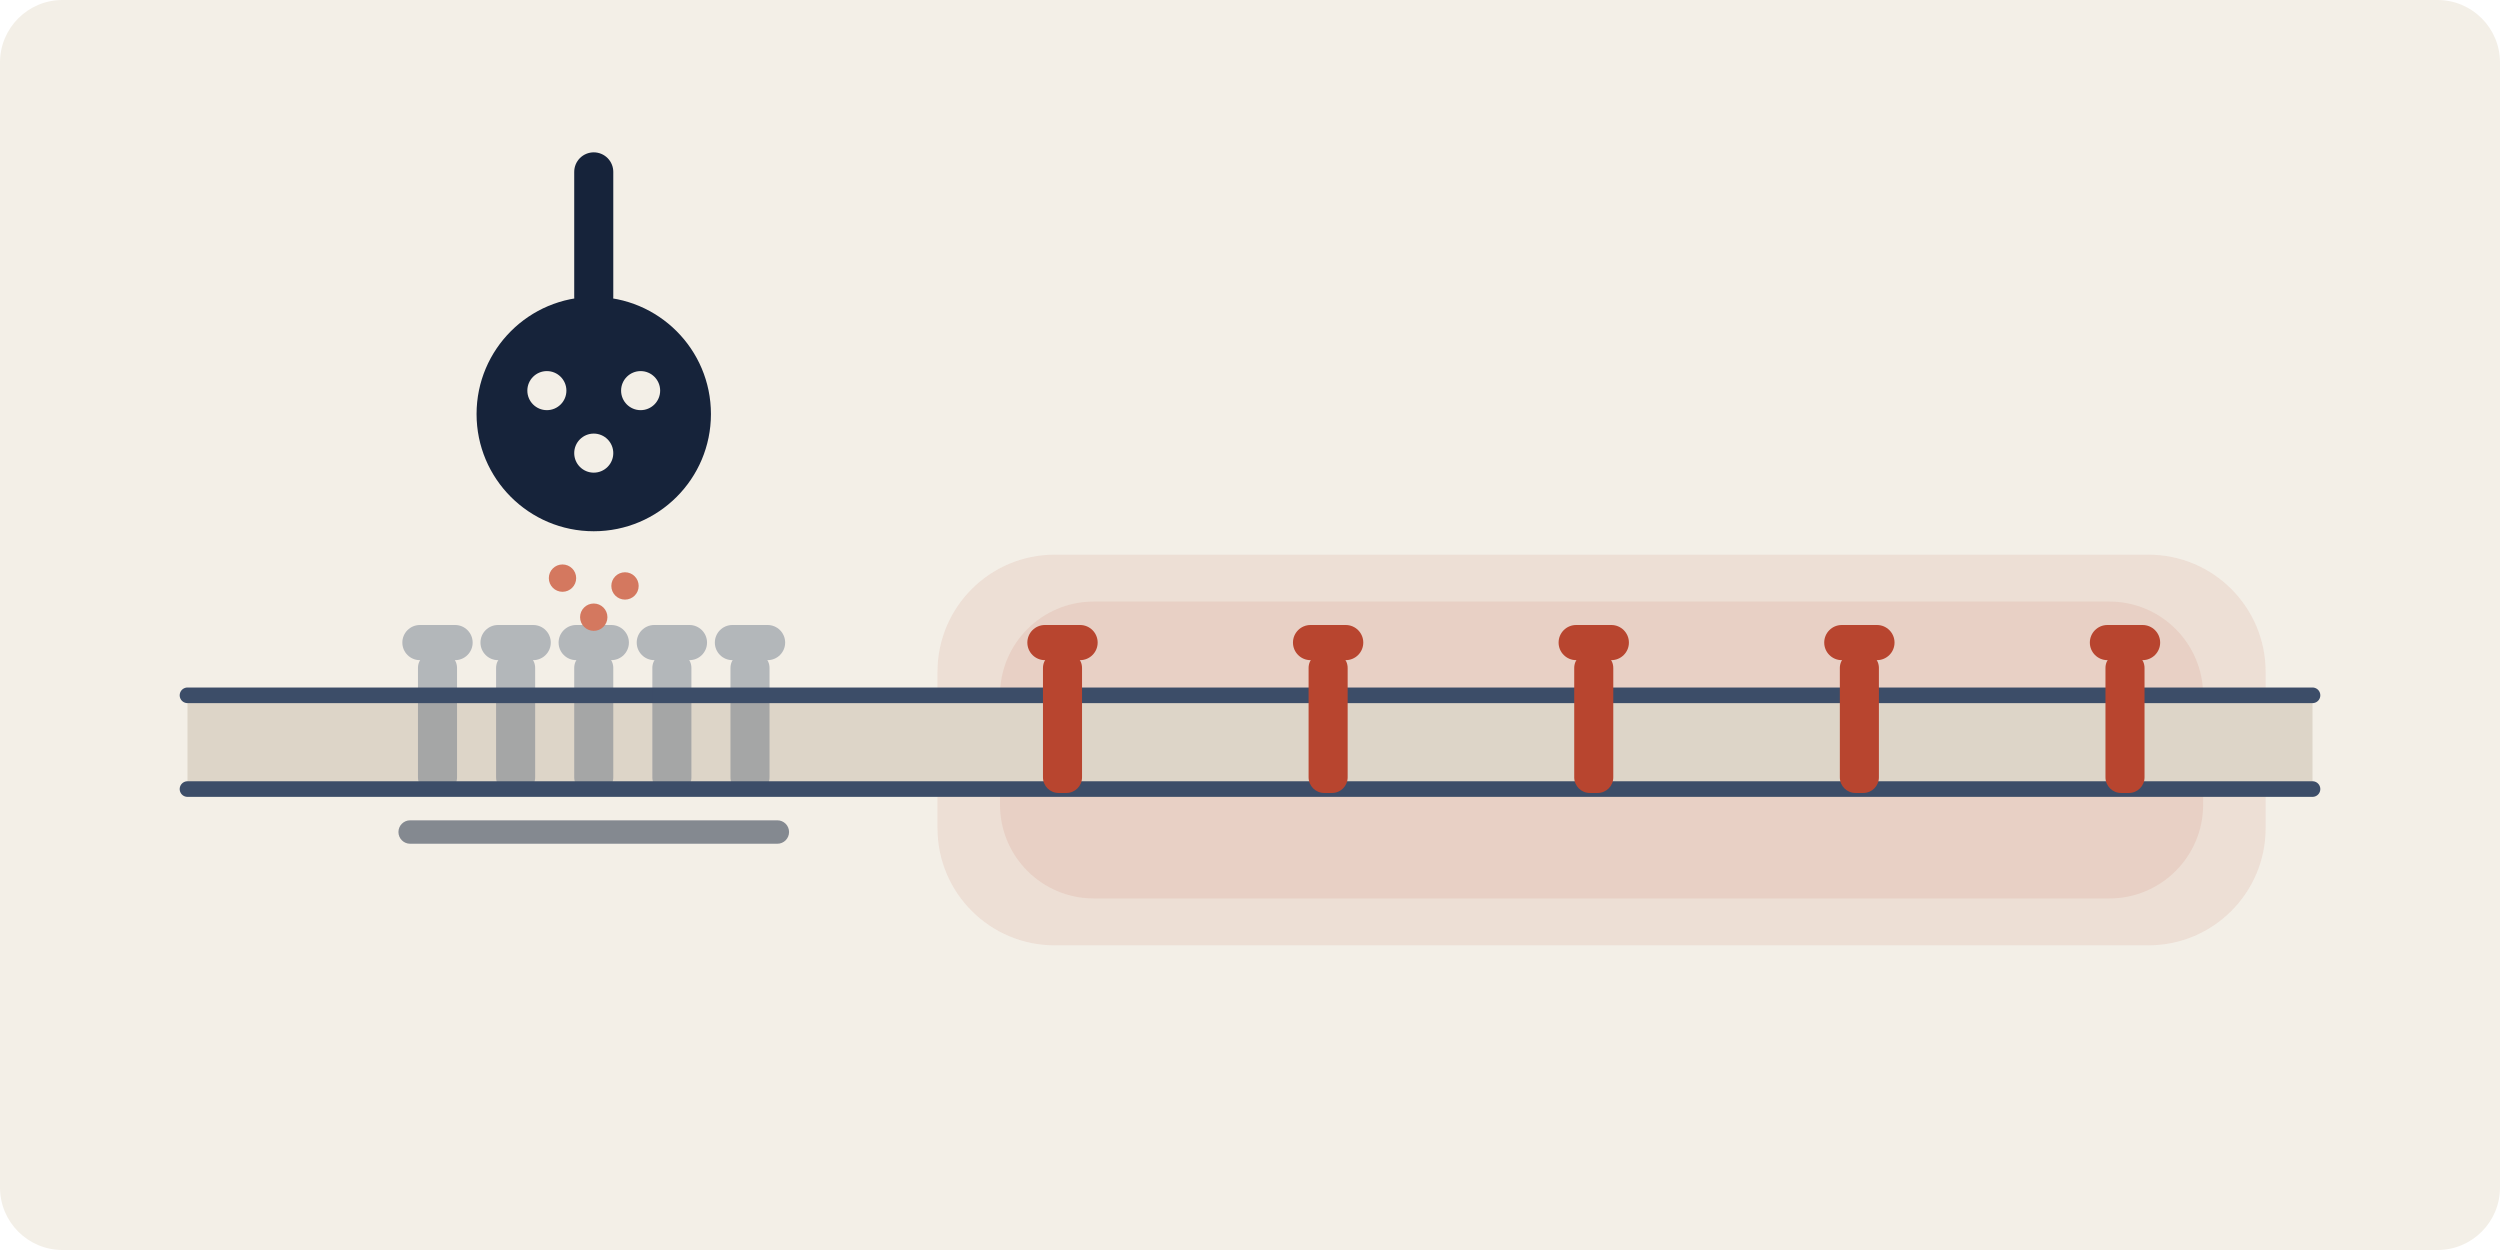
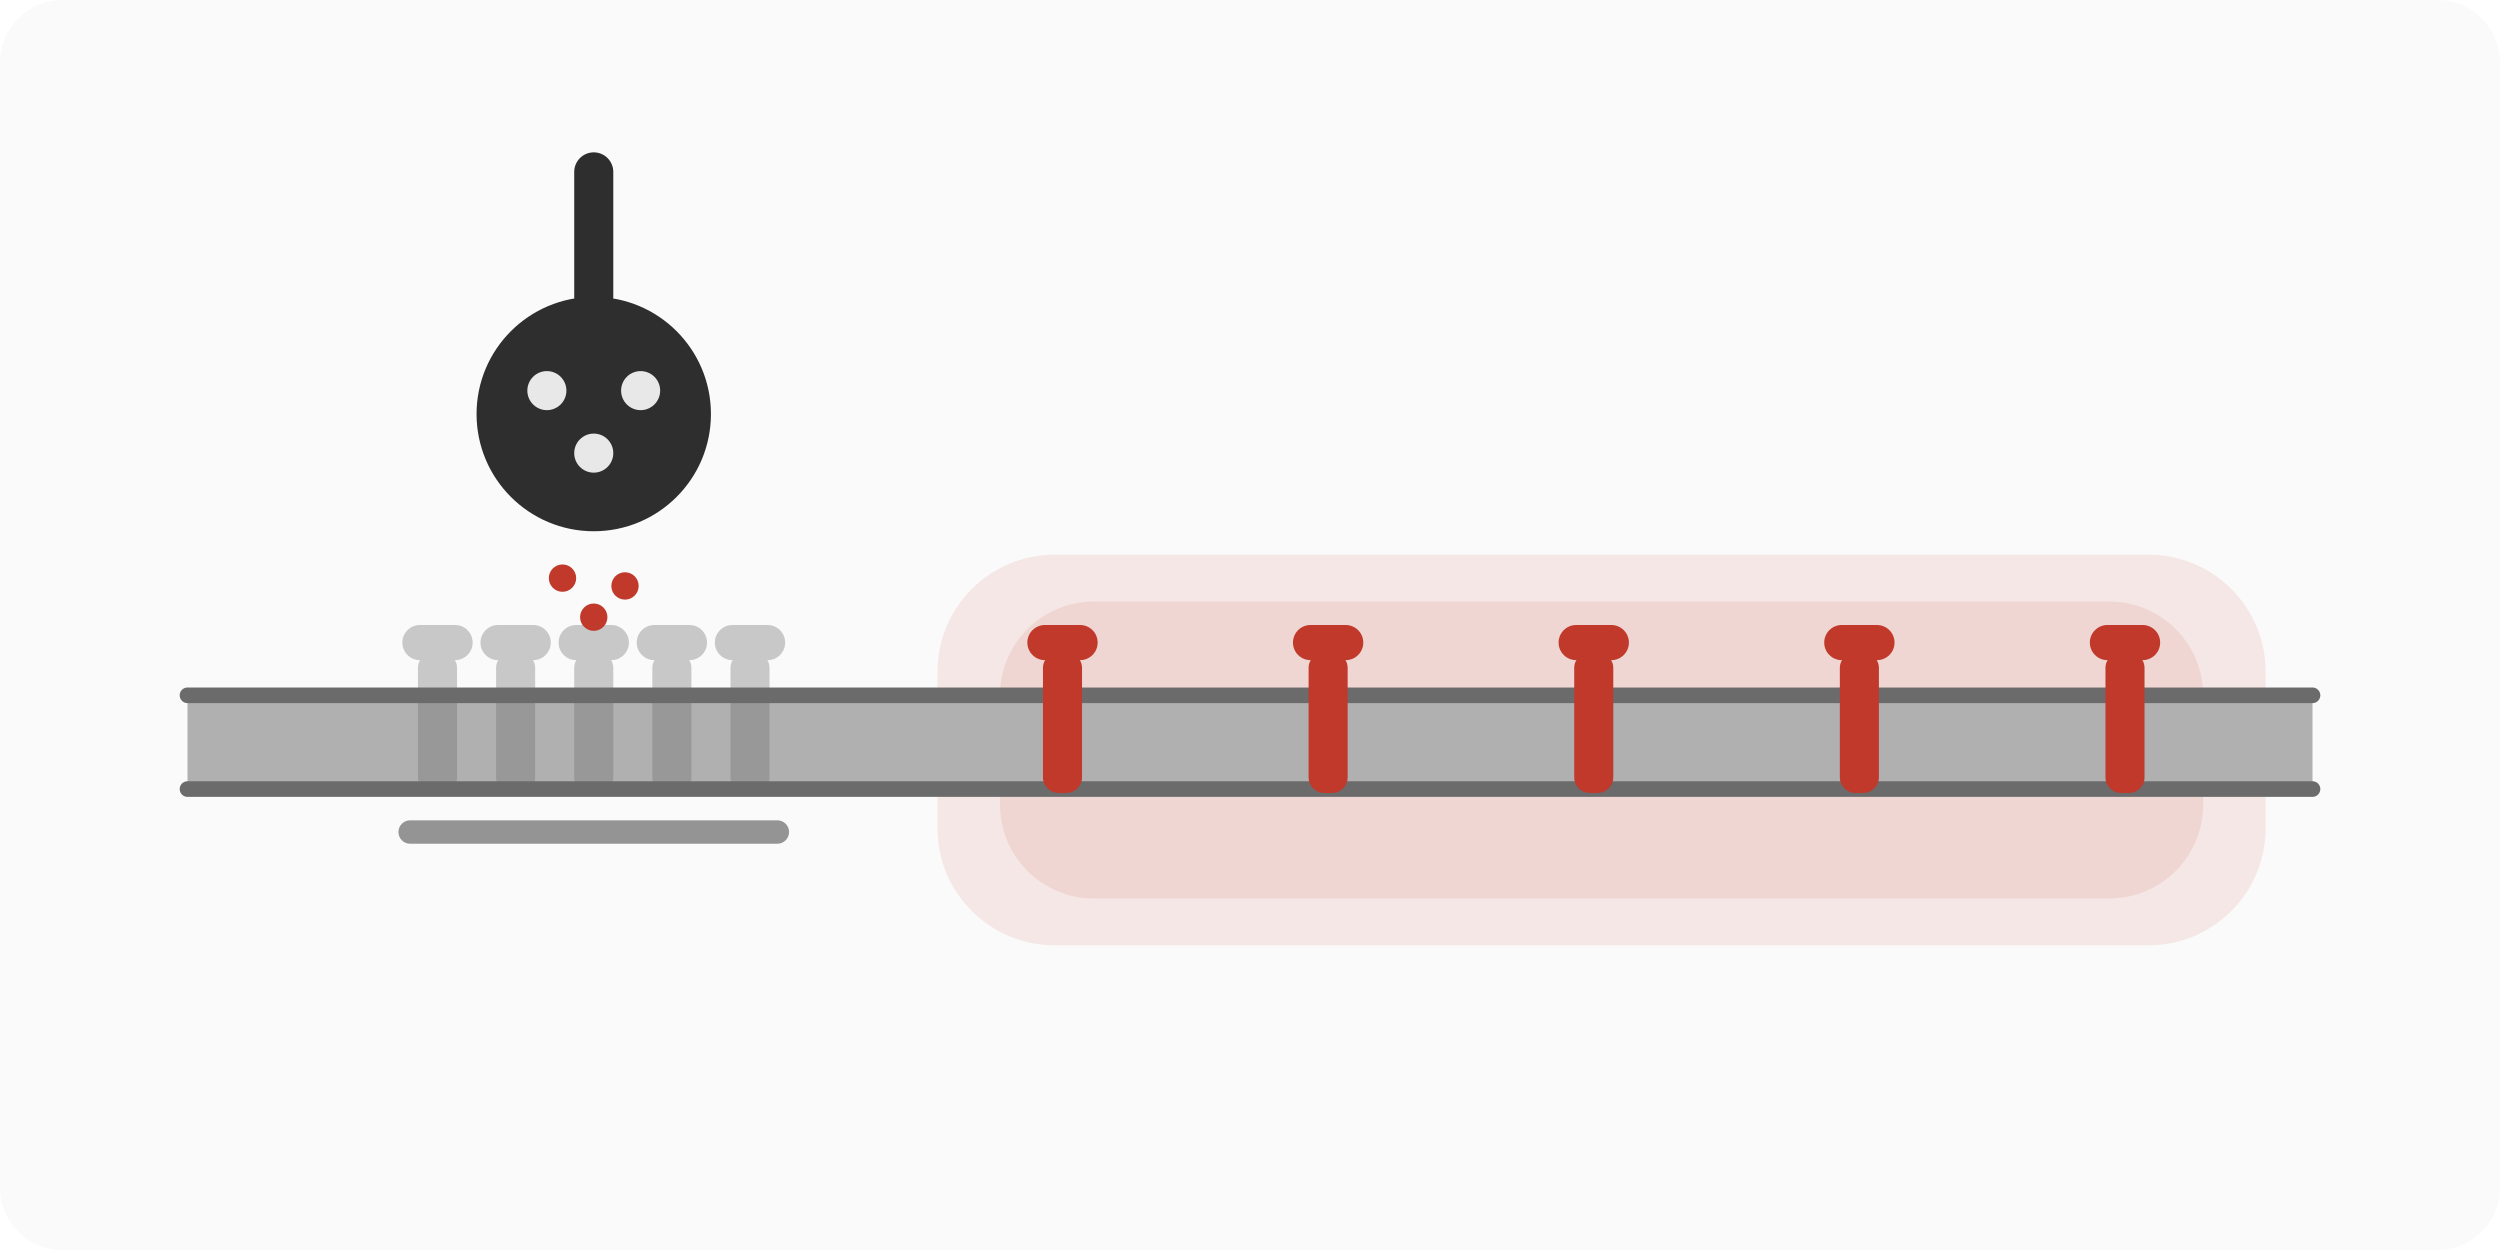
<svg xmlns="http://www.w3.org/2000/svg" viewBox="0 0 640 320">
-   <rect x="0" y="0" width="640" height="320" rx="16" fill="#f3efe7" />
-   <rect x="240" y="142" width="340" height="100" rx="30" fill="#b8452f" opacity="0.10" />
-   <rect x="256" y="154" width="308" height="76" rx="24" fill="#b8452f" opacity="0.10" />
-   <rect x="48" y="178" width="544" height="24" fill="#ddd5c8" />
-   <g fill="none" stroke="#3c4d68" stroke-width="4" stroke-linecap="round">
+   <rect x="0" y="0" width="640" height="320" rx="16" fill="#fafafa" />
+   <rect x="240" y="142" width="340" height="100" rx="30" fill="#c0392b" opacity="0.10" />
+   <rect x="256" y="154" width="308" height="76" rx="24" fill="#c0392b" opacity="0.10" />
+   <rect x="48" y="178" width="544" height="24" fill="#b0b0b0" />
+   <g fill="none" stroke="#6b6b6b" stroke-width="4" stroke-linecap="round">
    <path d="M 48 178 H 592" />
    <path d="M 48 202 H 592" />
  </g>
-   <g fill="#3c4d68" opacity="0.35">
+   <g fill="#6b6b6b" opacity="0.35">
    <rect x="103" y="160" width="18" height="9" rx="4.5" />
    <rect x="107" y="167" width="10" height="36" rx="4" />
    <rect x="123" y="160" width="18" height="9" rx="4.5" />
    <rect x="127" y="167" width="10" height="36" rx="4" />
    <rect x="143" y="160" width="18" height="9" rx="4.5" />
    <rect x="147" y="167" width="10" height="36" rx="4" />
    <rect x="163" y="160" width="18" height="9" rx="4.5" />
    <rect x="167" y="167" width="10" height="36" rx="4" />
    <rect x="183" y="160" width="18" height="9" rx="4.5" />
    <rect x="187" y="167" width="10" height="36" rx="4" />
  </g>
-   <rect x="102" y="210" width="100" height="6" rx="3" fill="#16233a" opacity="0.5" />
-   <g fill="#b8452f">
+   <rect x="102" y="210" width="100" height="6" rx="3" fill="#2e2e2e" opacity="0.5" />
+   <g fill="#c0392b">
    <rect x="263" y="160" width="18" height="9" rx="4.5" />
    <rect x="267" y="167" width="10" height="36" rx="4" />
    <rect x="331" y="160" width="18" height="9" rx="4.5" />
    <rect x="335" y="167" width="10" height="36" rx="4" />
    <rect x="399" y="160" width="18" height="9" rx="4.5" />
    <rect x="403" y="167" width="10" height="36" rx="4" />
    <rect x="467" y="160" width="18" height="9" rx="4.5" />
    <rect x="471" y="167" width="10" height="36" rx="4" />
    <rect x="535" y="160" width="18" height="9" rx="4.5" />
    <rect x="539" y="167" width="10" height="36" rx="4" />
  </g>
-   <path d="M 152 44 L 152 76" stroke="#16233a" stroke-width="10" stroke-linecap="round" />
-   <circle cx="152" cy="106" r="30" fill="#16233a" />
-   <g fill="#f3efe7">
+   <path d="M 152 44 L 152 76" stroke="#2e2e2e" stroke-width="10" stroke-linecap="round" />
+   <circle cx="152" cy="106" r="30" fill="#2e2e2e" />
+   <g fill="#e8e8e8">
    <circle cx="140" cy="100" r="5" />
    <circle cx="164" cy="100" r="5" />
    <circle cx="152" cy="116" r="5" />
  </g>
-   <g fill="#d4785f">
+   <g fill="#c0392b">
    <circle cx="144" cy="148" r="3.5" />
    <circle cx="160" cy="150" r="3.5" />
    <circle cx="152" cy="158" r="3.5" />
  </g>
-   <g fill="#d4785f">
+   <g fill="#c0392b">
    <circle cx="152" cy="138" r="3" opacity="0">
      <animate attributeName="cx" values="152;300" dur="2.6s" begin="0s" repeatCount="indefinite" />
      <animate attributeName="cy" values="138;150;166" keyTimes="0;0.4;1" dur="2.6s" begin="0s" repeatCount="indefinite" />
      <animate attributeName="opacity" values="0;1;1;0" keyTimes="0;0.1;0.7;1" dur="2.6s" begin="0s" repeatCount="indefinite" />
    </circle>
    <circle cx="152" cy="138" r="3" opacity="0">
      <animate attributeName="cx" values="152;370" dur="2.6s" begin="0.65s" repeatCount="indefinite" />
      <animate attributeName="cy" values="138;148;160" keyTimes="0;0.4;1" dur="2.6s" begin="0.65s" repeatCount="indefinite" />
      <animate attributeName="opacity" values="0;1;1;0" keyTimes="0;0.1;0.7;1" dur="2.6s" begin="0.65s" repeatCount="indefinite" />
    </circle>
    <circle cx="152" cy="138" r="3" opacity="0">
      <animate attributeName="cx" values="152;440" dur="2.6s" begin="1.3s" repeatCount="indefinite" />
      <animate attributeName="cy" values="138;152;168" keyTimes="0;0.4;1" dur="2.6s" begin="1.3s" repeatCount="indefinite" />
      <animate attributeName="opacity" values="0;1;1;0" keyTimes="0;0.1;0.7;1" dur="2.6s" begin="1.3s" repeatCount="indefinite" />
    </circle>
    <circle cx="152" cy="138" r="3" opacity="0">
      <animate attributeName="cx" values="152;515" dur="2.6s" begin="1.95s" repeatCount="indefinite" />
      <animate attributeName="cy" values="138;146;158" keyTimes="0;0.4;1" dur="2.6s" begin="1.95s" repeatCount="indefinite" />
      <animate attributeName="opacity" values="0;1;1;0" keyTimes="0;0.1;0.7;1" dur="2.6s" begin="1.95s" repeatCount="indefinite" />
    </circle>
  </g>
</svg>
